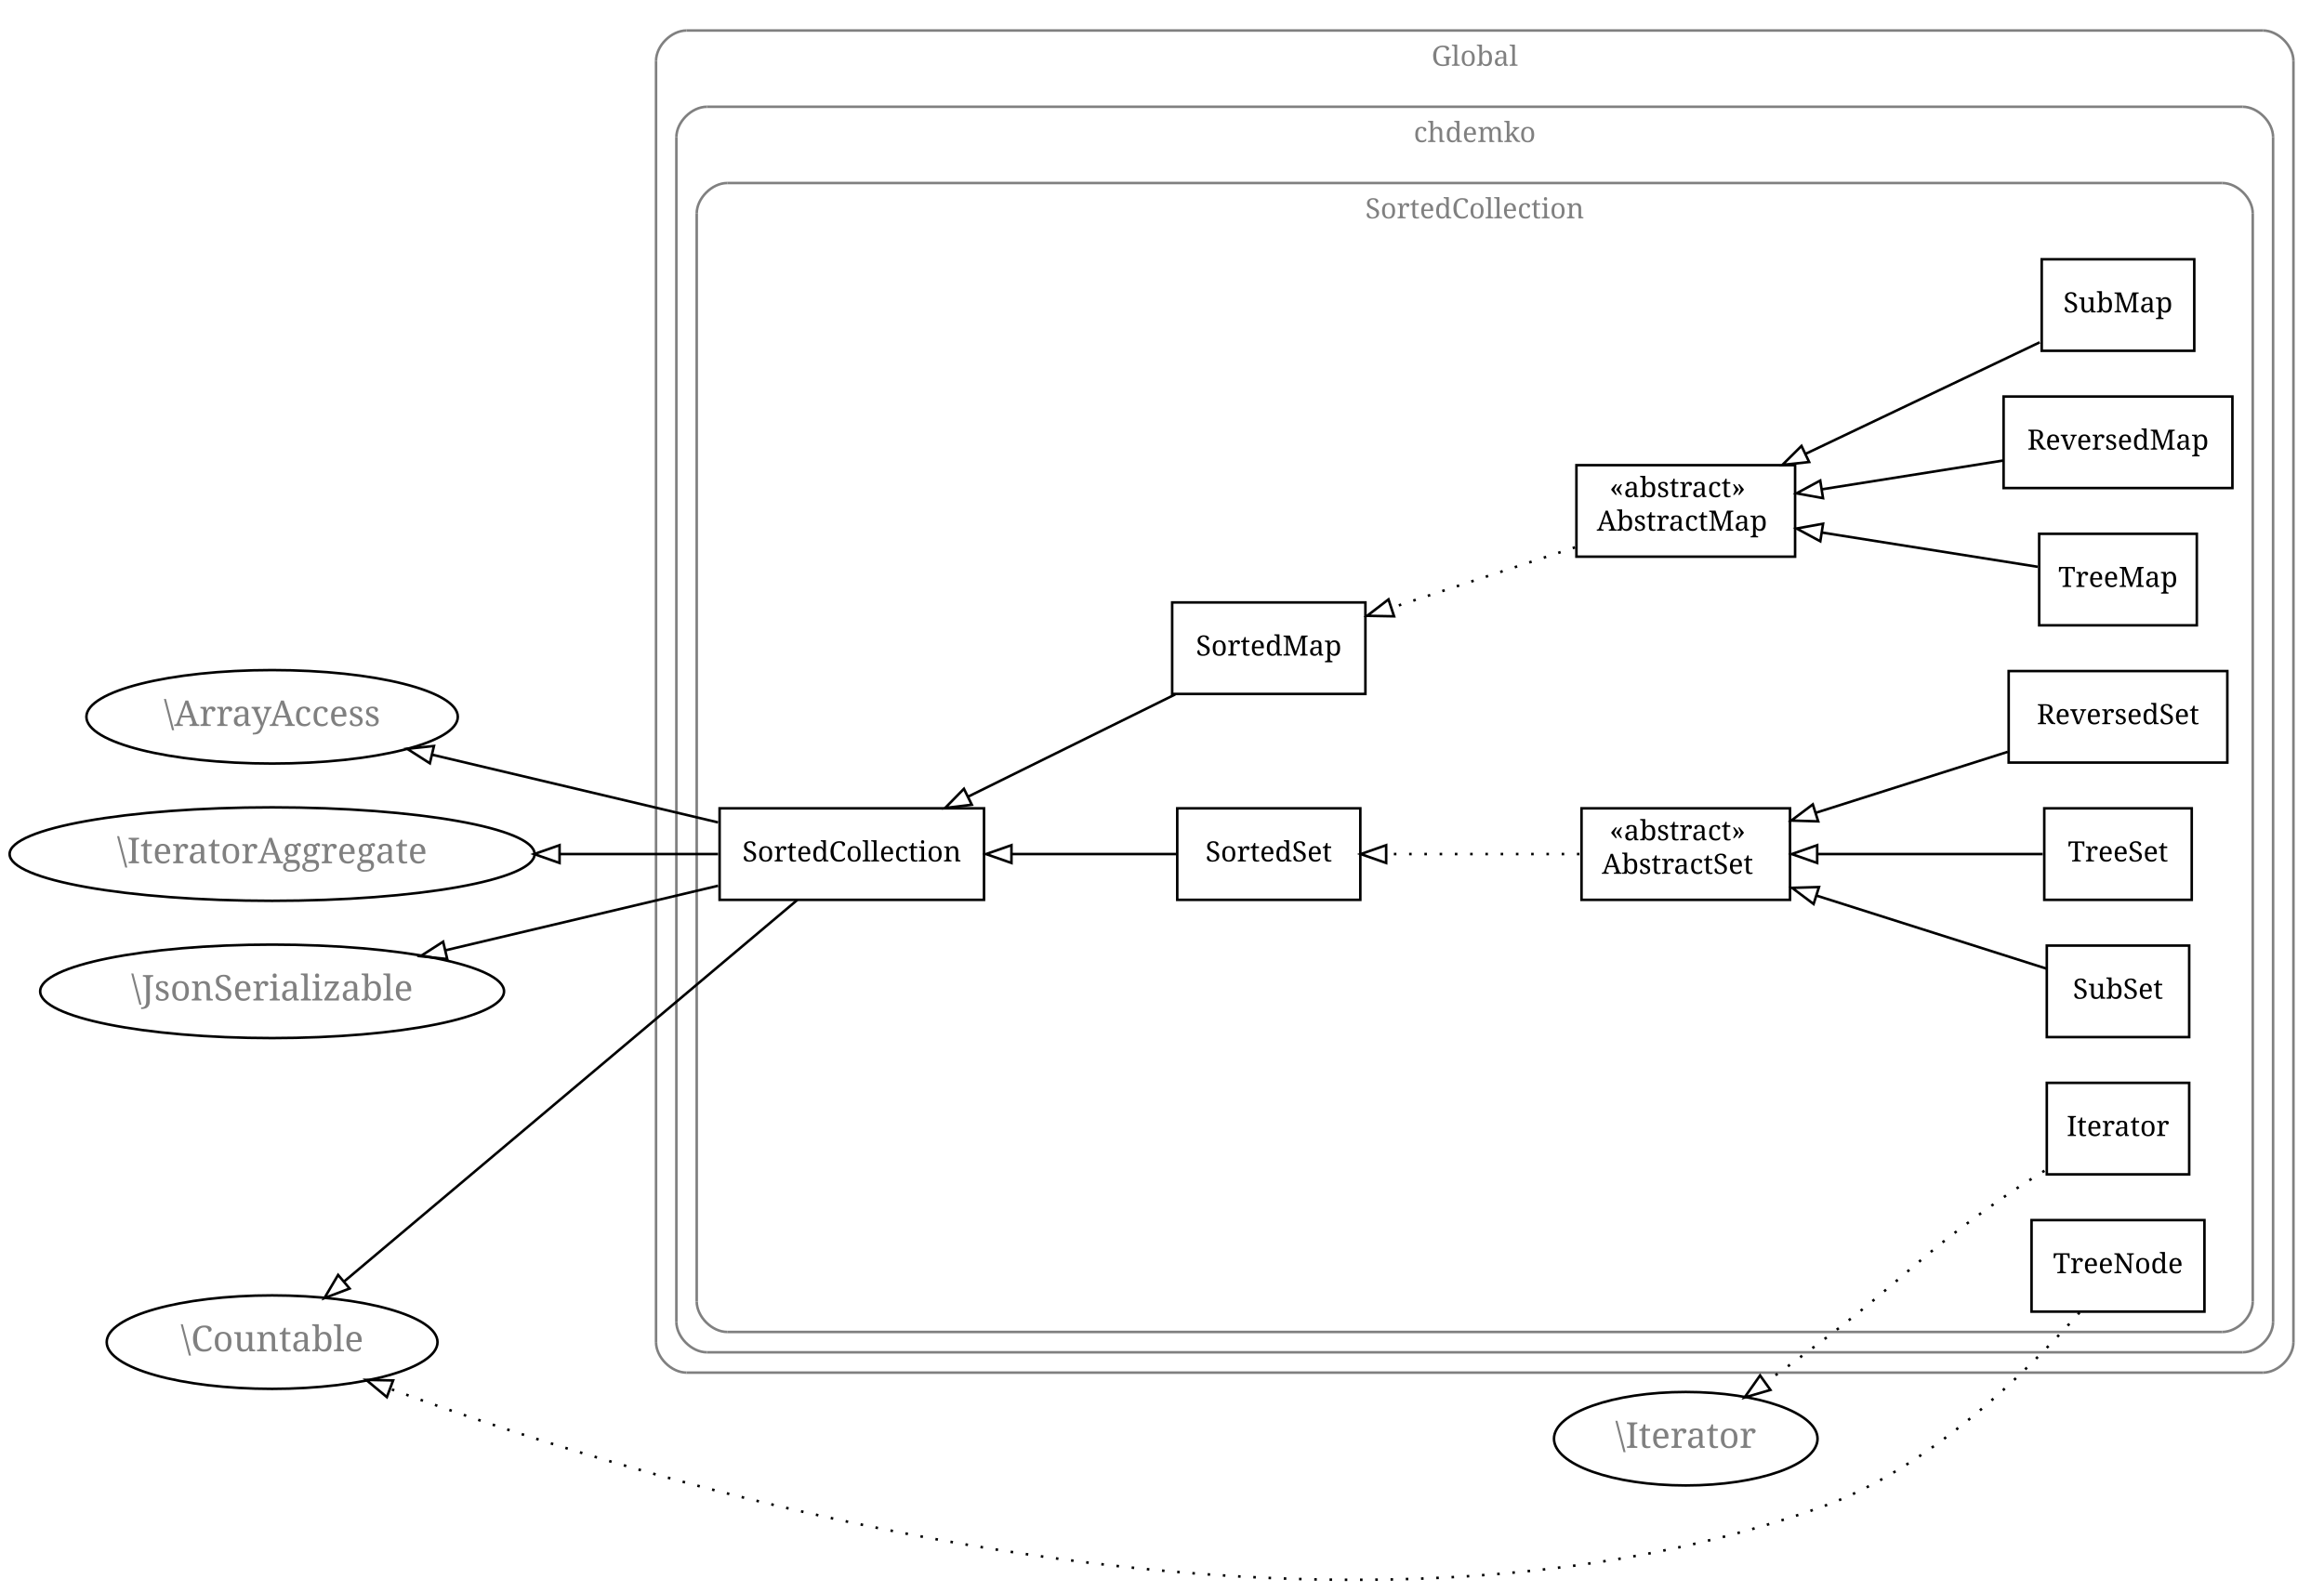
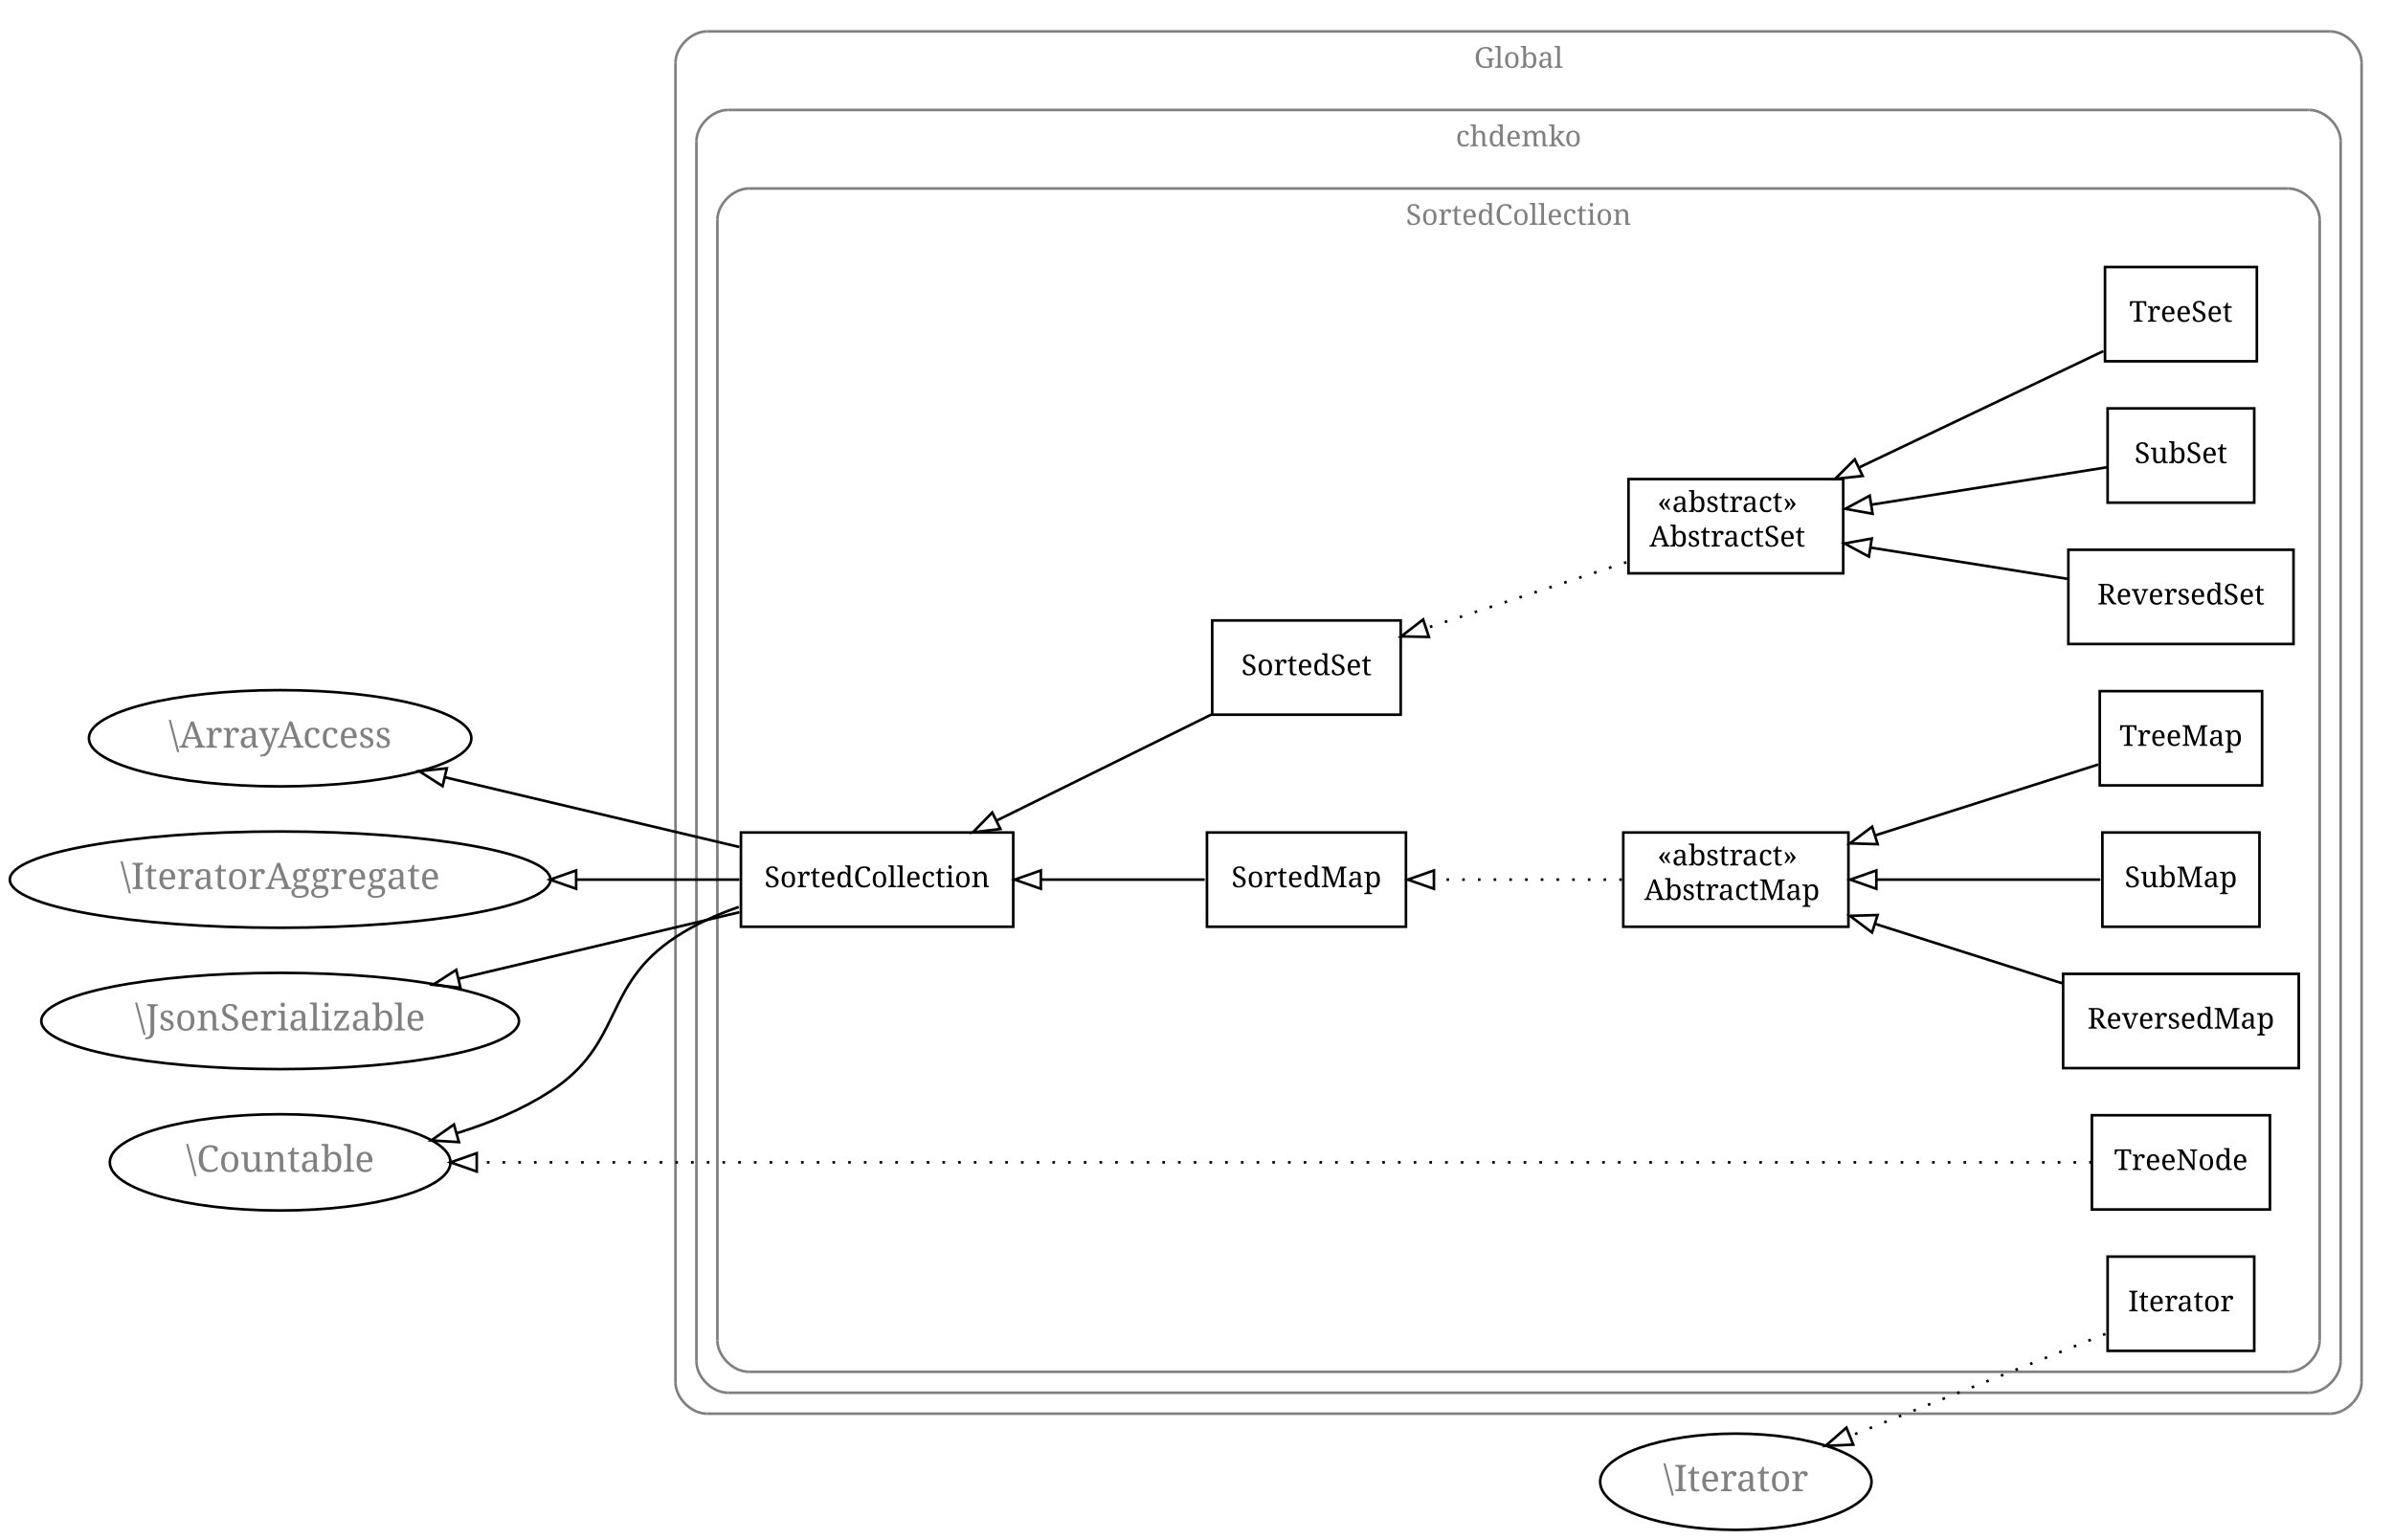
- <svg xmlns="http://www.w3.org/2000/svg" width="914pt" height="626pt" viewBox="0.00 0.00 914.00 626.03">
-   <g id="graph1" class="graph" transform="scale(1 1) rotate(0) translate(4 622.034)">
-     <polygon fill="white" stroke="white" points="-4,5 -4,-622.034 911,-622.034 911,5 -4,5" />
+ <svg xmlns="http://www.w3.org/2000/svg" width="914pt" height="588pt" viewBox="0.00 0.00 914.00 588.00">
+   <g id="graph1" class="graph" transform="scale(1 1) rotate(0) translate(4 584)">
+     <polygon fill="white" stroke="white" points="-4,5 -4,-584 911,-584 911,5 -4,5" />
    <g id="graph2" class="cluster">
-       <polyline fill="none" stroke="gray" points="266,-82.034 886,-82.034 " />
-       <path fill="none" stroke="gray" d="M886,-82.034C892,-82.034 898,-88.034 898,-94.034" />
-       <polyline fill="none" stroke="gray" points="898,-94.034 898,-598.034 " />
-       <path fill="none" stroke="gray" d="M898,-598.034C898,-604.034 892,-610.034 886,-610.034" />
-       <polyline fill="none" stroke="gray" points="886,-610.034 266,-610.034 " />
-       <path fill="none" stroke="gray" d="M266,-610.034C260,-610.034 254,-604.034 254,-598.034" />
-       <polyline fill="none" stroke="gray" points="254,-598.034 254,-94.034 " />
-       <path fill="none" stroke="gray" d="M254,-94.034C254,-88.034 260,-82.034 266,-82.034" />
-       <text text-anchor="middle" x="576" y="-596.134" font-family="Times Roman,serif" font-size="11.00" fill="gray">Global</text>
+       <polyline fill="none" stroke="gray" points="266,-44 886,-44 " />
+       <path fill="none" stroke="gray" d="M886,-44C892,-44 898,-50 898,-56" />
+       <polyline fill="none" stroke="gray" points="898,-56 898,-560 " />
+       <path fill="none" stroke="gray" d="M898,-560C898,-566 892,-572 886,-572" />
+       <polyline fill="none" stroke="gray" points="886,-572 266,-572 " />
+       <path fill="none" stroke="gray" d="M266,-572C260,-572 254,-566 254,-560" />
+       <polyline fill="none" stroke="gray" points="254,-560 254,-56 " />
+       <path fill="none" stroke="gray" d="M254,-56C254,-50 260,-44 266,-44" />
+       <text text-anchor="middle" x="576" y="-558.1" font-family="Times Roman,serif" font-size="11.00" fill="gray">Global</text>
    </g>
    <g id="graph3" class="cluster">
-       <polyline fill="none" stroke="gray" points="274,-90.034 878,-90.034 " />
-       <path fill="none" stroke="gray" d="M878,-90.034C884,-90.034 890,-96.034 890,-102.034" />
-       <polyline fill="none" stroke="gray" points="890,-102.034 890,-568.034 " />
-       <path fill="none" stroke="gray" d="M890,-568.034C890,-574.034 884,-580.034 878,-580.034" />
-       <polyline fill="none" stroke="gray" points="878,-580.034 274,-580.034 " />
-       <path fill="none" stroke="gray" d="M274,-580.034C268,-580.034 262,-574.034 262,-568.034" />
-       <polyline fill="none" stroke="gray" points="262,-568.034 262,-102.034 " />
-       <path fill="none" stroke="gray" d="M262,-102.034C262,-96.034 268,-90.034 274,-90.034" />
-       <text text-anchor="middle" x="576" y="-566.134" font-family="Times Roman,serif" font-size="11.00" fill="gray">chdemko</text>
+       <polyline fill="none" stroke="gray" points="274,-52 878,-52 " />
+       <path fill="none" stroke="gray" d="M878,-52C884,-52 890,-58 890,-64" />
+       <polyline fill="none" stroke="gray" points="890,-64 890,-530 " />
+       <path fill="none" stroke="gray" d="M890,-530C890,-536 884,-542 878,-542" />
+       <polyline fill="none" stroke="gray" points="878,-542 274,-542 " />
+       <path fill="none" stroke="gray" d="M274,-542C268,-542 262,-536 262,-530" />
+       <polyline fill="none" stroke="gray" points="262,-530 262,-64 " />
+       <path fill="none" stroke="gray" d="M262,-64C262,-58 268,-52 274,-52" />
+       <text text-anchor="middle" x="576" y="-528.1" font-family="Times Roman,serif" font-size="11.00" fill="gray">chdemko</text>
    </g>
    <g id="graph4" class="cluster">
-       <polyline fill="none" stroke="gray" points="282,-98.034 870,-98.034 " />
-       <path fill="none" stroke="gray" d="M870,-98.034C876,-98.034 882,-104.034 882,-110.034" />
-       <polyline fill="none" stroke="gray" points="882,-110.034 882,-538.034 " />
-       <path fill="none" stroke="gray" d="M882,-538.034C882,-544.034 876,-550.034 870,-550.034" />
-       <polyline fill="none" stroke="gray" points="870,-550.034 282,-550.034 " />
-       <path fill="none" stroke="gray" d="M282,-550.034C276,-550.034 270,-544.034 270,-538.034" />
-       <polyline fill="none" stroke="gray" points="270,-538.034 270,-110.034 " />
-       <path fill="none" stroke="gray" d="M270,-110.034C270,-104.034 276,-98.034 282,-98.034" />
-       <text text-anchor="middle" x="576" y="-536.134" font-family="Times Roman,serif" font-size="11.00" fill="gray">SortedCollection</text>
+       <polyline fill="none" stroke="gray" points="282,-60 870,-60 " />
+       <path fill="none" stroke="gray" d="M870,-60C876,-60 882,-66 882,-72" />
+       <polyline fill="none" stroke="gray" points="882,-72 882,-500 " />
+       <path fill="none" stroke="gray" d="M882,-500C882,-506 876,-512 870,-512" />
+       <polyline fill="none" stroke="gray" points="870,-512 282,-512 " />
+       <path fill="none" stroke="gray" d="M282,-512C276,-512 270,-506 270,-500" />
+       <polyline fill="none" stroke="gray" points="270,-500 270,-72 " />
+       <path fill="none" stroke="gray" d="M270,-72C270,-66 276,-60 282,-60" />
+       <text text-anchor="middle" x="576" y="-498.1" font-family="Times Roman,serif" font-size="11.00" fill="gray">SortedCollection</text>
    </g>
    <g id="node4" class="node">
-       <polygon fill="none" stroke="black" points="700,-304.034 618,-304.034 618,-268.034 700,-268.034 700,-304.034" />
-       <text text-anchor="start" x="629" y="-291.468" font-family="Times Roman,serif" font-size="11.00">«abstract»</text>
-       <text text-anchor="start" x="626" y="-278.268" font-family="Times Roman,serif" font-size="11.00">AbstractSet</text>
+       <polygon fill="none" stroke="black" points="858,-482 800,-482 800,-446 858,-446 858,-482" />
+       <text text-anchor="middle" x="829" y="-461.1" font-family="Times Roman,serif" font-size="11.00">TreeSet</text>
+     </g>
+     <g id="node12" class="node">
+       <polygon fill="none" stroke="black" points="700,-401 618,-401 618,-365 700,-365 700,-401" />
+       <text text-anchor="start" x="629" y="-388.433" font-family="Times Roman,serif" font-size="11.00">«abstract»</text>
+       <text text-anchor="start" x="626" y="-375.233" font-family="Times Roman,serif" font-size="11.00">AbstractSet</text>
+     </g>
+     <g id="edge5" class="edge">
+       <path fill="none" stroke="black" d="M799.388,-449.891C773.722,-437.662 736.123,-419.747 706.294,-405.534" />
+       <polygon fill="none" stroke="black" points="707.44,-402.203 696.907,-401.061 704.429,-408.523 707.44,-402.203" />
+     </g>
+     <g id="node5" class="node">
+       <polygon fill="none" stroke="black" points="863,-158 795,-158 795,-122 863,-122 863,-158" />
+       <text text-anchor="middle" x="829" y="-137.1" font-family="Times Roman,serif" font-size="11.00">TreeNode</text>
+     </g>
+     <g id="node19" class="node">
+       <ellipse fill="none" stroke="black" cx="103" cy="-140" rx="65.054" ry="18.385" />
+       <text text-anchor="middle" x="103" y="-136.4" font-family="Times Roman,serif" font-size="14.00" fill="gray">\Countable</text>
+     </g>
+     <g id="edge7" class="edge">
+       <path fill="none" stroke="black" stroke-dasharray="1,5" d="M794.957,-140C684.45,-140 333.941,-140 178.492,-140" />
+       <polygon fill="none" stroke="black" points="178.091,-136.5 168.091,-140 178.091,-143.5 178.091,-136.5" />
+     </g>
+     <g id="node6" class="node">
+       <polygon fill="none" stroke="black" points="860,-320 798,-320 798,-284 860,-284 860,-320" />
+       <text text-anchor="middle" x="829" y="-299.1" font-family="Times Roman,serif" font-size="11.00">TreeMap</text>
+     </g>
+     <g id="node13" class="node">
+       <polygon fill="none" stroke="black" points="702,-266 616,-266 616,-230 702,-230 702,-266" />
+       <text text-anchor="start" x="629" y="-253.433" font-family="Times Roman,serif" font-size="11.00">«abstract»</text>
+       <text text-anchor="start" x="624" y="-240.233" font-family="Times Roman,serif" font-size="11.00">AbstractMap</text>
+     </g>
+     <g id="edge9" class="edge">
+       <path fill="none" stroke="black" d="M797.423,-291.97C773.544,-284.385 740.207,-273.795 712.231,-264.909" />
+       <polygon fill="none" stroke="black" points="713.175,-261.536 702.584,-261.844 711.055,-268.208 713.175,-261.536" />
+     </g>
+     <g id="node7" class="node">
+       <polygon fill="none" stroke="black" points="857,-428 801,-428 801,-392 857,-392 857,-428" />
+       <text text-anchor="middle" x="829" y="-407.1" font-family="Times Roman,serif" font-size="11.00">SubSet</text>
+     </g>
+     <g id="edge11" class="edge">
+       <path fill="none" stroke="black" d="M800.928,-405.541C776.548,-401.669 740.604,-395.961 710.99,-391.257" />
+       <polygon fill="none" stroke="black" points="711.233,-387.752 700.808,-389.64 710.135,-394.665 711.233,-387.752" />
+     </g>
+     <g id="node8" class="node">
+       <polygon fill="none" stroke="black" points="859,-266 799,-266 799,-230 859,-230 859,-266" />
+       <text text-anchor="middle" x="829" y="-245.1" font-family="Times Roman,serif" font-size="11.00">SubMap</text>
+     </g>
+     <g id="edge13" class="edge">
+       <path fill="none" stroke="black" d="M798.214,-248C774.439,-248 740.951,-248 712.778,-248" />
+       <polygon fill="none" stroke="black" points="712.666,-244.5 702.666,-248 712.666,-251.5 712.666,-244.5" />
+     </g>
+     <g id="node9" class="node">
+       <polygon fill="none" stroke="black" points="872,-374 786,-374 786,-338 872,-338 872,-374" />
+       <text text-anchor="middle" x="829" y="-353.1" font-family="Times Roman,serif" font-size="11.00">ReversedSet</text>
+     </g>
+     <g id="edge15" class="edge">
+       <path fill="none" stroke="black" d="M785.662,-362.883C762.766,-366.52 734.511,-371.007 710.502,-374.82" />
+       <polygon fill="none" stroke="black" points="709.827,-371.383 700.5,-376.409 710.925,-378.297 709.827,-371.383" />
+     </g>
+     <g id="node10" class="node">
+       <polygon fill="none" stroke="black" points="874,-212 784,-212 784,-176 874,-176 874,-212" />
+       <text text-anchor="middle" x="829" y="-191.1" font-family="Times Roman,serif" font-size="11.00">ReversedMap</text>
+     </g>
+     <g id="edge17" class="edge">
+       <path fill="none" stroke="black" d="M783.889,-208.329C761.855,-215.328 735.197,-223.796 712.177,-231.108" />
+       <polygon fill="none" stroke="black" points="711.03,-227.801 702.558,-234.164 713.149,-234.472 711.03,-227.801" />
+     </g>
+     <g id="node11" class="node">
+       <polygon fill="none" stroke="black" points="857,-104 801,-104 801,-68 857,-68 857,-104" />
+       <text text-anchor="middle" x="829" y="-83.1" font-family="Times Roman,serif" font-size="11.00">Iterator</text>
+     </g>
+     <g id="node26" class="node">
+       <ellipse fill="none" stroke="black" cx="659" cy="-18" rx="51.828" ry="18.385" />
+       <text text-anchor="middle" x="659" y="-14.4" font-family="Times Roman,serif" font-size="14.00" fill="gray">\Iterator</text>
+     </g>
+     <g id="edge19" class="edge">
+       <path fill="none" stroke="black" stroke-dasharray="1,5" d="M800.162,-74.465C773.492,-63.797 733.472,-47.789 702.846,-35.538" />
+       <polygon fill="none" stroke="black" points="703.846,-32.169 693.261,-31.705 701.246,-38.668 703.846,-32.169" />
+     </g>
+     <g id="node14" class="node">
+       <polygon fill="none" stroke="black" points="531,-347 459,-347 459,-311 531,-311 531,-347" />
+       <text text-anchor="middle" x="495" y="-326.1" font-family="Times Roman,serif" font-size="11.00">SortedSet</text>
+     </g>
+     <g id="edge21" class="edge">
+       <path fill="none" stroke="black" stroke-dasharray="1,5" d="M617.192,-369.234C593.837,-361.544 564.704,-351.951 540.743,-344.062" />
+       <polygon fill="none" stroke="black" points="541.755,-340.71 531.162,-340.907 539.565,-347.359 541.755,-340.71" />
+     </g>
+     <g id="node15" class="node">
+       <polygon fill="none" stroke="black" points="533,-266 457,-266 457,-230 533,-230 533,-266" />
+       <text text-anchor="middle" x="495" y="-245.1" font-family="Times Roman,serif" font-size="11.00">SortedMap</text>
+     </g>
+     <g id="edge23" class="edge">
+       <path fill="none" stroke="black" stroke-dasharray="1,5" d="M615.482,-248C593.428,-248 566.571,-248 543.815,-248" />
+       <polygon fill="none" stroke="black" points="543.681,-244.5 533.681,-248 543.681,-251.5 543.681,-244.5" />
    </g>
    <g id="node16" class="node">
-       <polygon fill="none" stroke="black" points="531,-304.034 459,-304.034 459,-268.034 531,-268.034 531,-304.034" />
-       <text text-anchor="middle" x="495" y="-283.134" font-family="Times Roman,serif" font-size="11.00">SortedSet</text>
-     </g>
-     <g id="edge5" class="edge">
-       <path fill="none" stroke="black" stroke-dasharray="1,5" d="M617.192,-286.034C594.045,-286.034 565.221,-286.034 541.383,-286.034" />
-       <polygon fill="none" stroke="black" points="541.162,-282.534 531.162,-286.034 541.162,-289.534 541.162,-282.534" />
-     </g>
-     <g id="node5" class="node">
-       <polygon fill="none" stroke="black" points="702,-439.034 616,-439.034 616,-403.034 702,-403.034 702,-439.034" />
-       <text text-anchor="start" x="629" y="-426.468" font-family="Times Roman,serif" font-size="11.00">«abstract»</text>
-       <text text-anchor="start" x="624" y="-413.268" font-family="Times Roman,serif" font-size="11.00">AbstractMap</text>
-     </g>
-     <g id="node14" class="node">
-       <polygon fill="none" stroke="black" points="533,-385.034 457,-385.034 457,-349.034 533,-349.034 533,-385.034" />
-       <text text-anchor="middle" x="495" y="-364.134" font-family="Times Roman,serif" font-size="11.00">SortedMap</text>
-     </g>
-     <g id="edge7" class="edge">
-       <path fill="none" stroke="black" stroke-dasharray="1,5" d="M615.482,-406.705C593.229,-399.378 566.086,-390.441 543.201,-382.905" />
-       <polygon fill="none" stroke="black" points="544.274,-379.574 533.681,-379.771 542.084,-386.223 544.274,-379.574" />
-     </g>
-     <g id="node6" class="node">
-       <polygon fill="none" stroke="black" points="859,-520.034 799,-520.034 799,-484.034 859,-484.034 859,-520.034" />
-       <text text-anchor="middle" x="829" y="-499.134" font-family="Times Roman,serif" font-size="11.00">SubMap</text>
-     </g>
-     <g id="edge9" class="edge">
-       <path fill="none" stroke="black" d="M798.214,-487.366C772.572,-475.148 735.632,-457.547 706.246,-443.546" />
-       <polygon fill="none" stroke="black" points="707.528,-440.279 696.995,-439.138 704.517,-446.599 707.528,-440.279" />
-     </g>
-     <g id="node7" class="node">
-       <polygon fill="none" stroke="black" points="857,-196.034 801,-196.034 801,-160.034 857,-160.034 857,-196.034" />
-       <text text-anchor="middle" x="829" y="-175.134" font-family="Times Roman,serif" font-size="11.00">Iterator</text>
-     </g>
-     <g id="node21" class="node">
-       <ellipse fill="none" stroke="black" cx="659" cy="-56.034" rx="51.828" ry="18.385" />
-       <text text-anchor="middle" x="659" y="-52.434" font-family="Times Roman,serif" font-size="14.00" fill="gray">\Iterator</text>
-     </g>
-     <g id="edge11" class="edge">
-       <path fill="none" stroke="black" stroke-dasharray="1,5" d="M800.083,-161.439C794.659,-158.115 789.096,-154.558 784,-151.034 750.431,-127.82 744.594,-118.599 712,-94.034 705.046,-88.793 697.487,-83.272 690.314,-78.112" />
-       <polygon fill="none" stroke="black" points="692.301,-75.229 682.131,-72.258 688.228,-80.922 692.301,-75.229" />
-     </g>
-     <g id="node8" class="node">
-       <polygon fill="none" stroke="black" points="872,-358.034 786,-358.034 786,-322.034 872,-322.034 872,-358.034" />
-       <text text-anchor="middle" x="829" y="-337.134" font-family="Times Roman,serif" font-size="11.00">ReversedSet</text>
-     </g>
-     <g id="edge13" class="edge">
-       <path fill="none" stroke="black" d="M785.662,-326.268C762.664,-318.963 734.259,-309.94 710.181,-302.292" />
-       <polygon fill="none" stroke="black" points="711.09,-298.908 700.5,-299.217 708.971,-305.58 711.09,-298.908" />
-     </g>
-     <g id="node9" class="node">
-       <polygon fill="none" stroke="black" points="874,-466.034 784,-466.034 784,-430.034 874,-430.034 874,-466.034" />
-       <text text-anchor="middle" x="829" y="-445.134" font-family="Times Roman,serif" font-size="11.00">ReversedMap</text>
-     </g>
-     <g id="edge15" class="edge">
-       <path fill="none" stroke="black" d="M783.889,-440.87C761.954,-437.386 735.435,-433.174 712.486,-429.529" />
-       <polygon fill="none" stroke="black" points="712.984,-426.064 702.558,-427.952 711.886,-432.978 712.984,-426.064" />
-     </g>
-     <g id="node10" class="node">
-       <polygon fill="none" stroke="black" points="860,-412.034 798,-412.034 798,-376.034 860,-376.034 860,-412.034" />
-       <text text-anchor="middle" x="829" y="-391.134" font-family="Times Roman,serif" font-size="11.00">TreeMap</text>
-     </g>
-     <g id="edge17" class="edge">
-       <path fill="none" stroke="black" d="M797.423,-399.049C773.649,-402.825 740.498,-408.09 712.598,-412.522" />
-       <polygon fill="none" stroke="black" points="711.912,-409.087 702.584,-414.112 713.01,-416 711.912,-409.087" />
-     </g>
-     <g id="node11" class="node">
-       <polygon fill="none" stroke="black" points="858,-304.034 800,-304.034 800,-268.034 858,-268.034 858,-304.034" />
-       <text text-anchor="middle" x="829" y="-283.134" font-family="Times Roman,serif" font-size="11.00">TreeSet</text>
-     </g>
-     <g id="edge19" class="edge">
-       <path fill="none" stroke="black" d="M799.388,-286.034C775.072,-286.034 740.045,-286.034 711.062,-286.034" />
-       <polygon fill="none" stroke="black" points="710.689,-282.534 700.689,-286.034 710.689,-289.534 710.689,-282.534" />
-     </g>
-     <g id="node12" class="node">
-       <polygon fill="none" stroke="black" points="857,-250.034 801,-250.034 801,-214.034 857,-214.034 857,-250.034" />
-       <text text-anchor="middle" x="829" y="-229.134" font-family="Times Roman,serif" font-size="11.00">SubSet</text>
-     </g>
-     <g id="edge21" class="edge">
-       <path fill="none" stroke="black" d="M800.928,-240.951C776.442,-248.729 740.29,-260.213 710.602,-269.643" />
-       <polygon fill="none" stroke="black" points="709.279,-266.391 700.808,-272.754 711.398,-273.062 709.279,-266.391" />
-     </g>
-     <g id="node13" class="node">
-       <polygon fill="none" stroke="black" points="863,-142.034 795,-142.034 795,-106.034 863,-106.034 863,-142.034" />
-       <text text-anchor="middle" x="829" y="-121.134" font-family="Times Roman,serif" font-size="11.00">TreeNode</text>
-     </g>
-     <g id="node28" class="node">
-       <ellipse fill="none" stroke="black" cx="103" cy="-94.034" rx="65.054" ry="18.385" />
-       <text text-anchor="middle" x="103" y="-90.434" font-family="Times Roman,serif" font-size="14.00" fill="gray">\Countable</text>
-     </g>
-     <g id="edge23" class="edge">
-       <path fill="none" stroke="black" stroke-dasharray="1,5" d="M813.884,-105.724C793.538,-82.676 754.906,-44.26 712,-29.034 512.024,41.929 253.747,-37.245 149.588,-75.603" />
-       <polygon fill="none" stroke="black" points="148.142,-72.406 139.996,-79.181 150.589,-78.965 148.142,-72.406" />
-     </g>
-     <g id="node15" class="node">
-       <polygon fill="none" stroke="black" points="383,-304.034 279,-304.034 279,-268.034 383,-268.034 383,-304.034" />
-       <text text-anchor="middle" x="331" y="-283.134" font-family="Times Roman,serif" font-size="11.00">SortedCollection</text>
+       <polygon fill="none" stroke="black" points="383,-266 279,-266 279,-230 383,-230 383,-266" />
+       <text text-anchor="middle" x="331" y="-245.1" font-family="Times Roman,serif" font-size="11.00">SortedCollection</text>
    </g>
    <g id="edge25" class="edge">
-       <path fill="none" stroke="black" d="M458.195,-348.856C434.14,-336.975 402.538,-321.367 376.853,-308.681" />
-       <polygon fill="none" stroke="black" points="378.198,-305.442 367.682,-304.151 375.098,-311.718 378.198,-305.442" />
+       <path fill="none" stroke="black" d="M458.603,-311.023C434.482,-299.11 402.642,-283.384 376.802,-270.622" />
+       <polygon fill="none" stroke="black" points="378.094,-267.356 367.578,-266.066 374.994,-273.633 378.094,-267.356" />
+     </g>
+     <g id="edge27" class="edge">
+       <path fill="none" stroke="black" d="M456.134,-248C437.494,-248 414.695,-248 393.69,-248" />
+       <polygon fill="none" stroke="black" points="393.548,-244.5 383.548,-248 393.548,-251.5 393.548,-244.5" />
+     </g>
+     <g id="edge31" class="edge">
+       <path fill="none" stroke="black" d="M278.162,-237.564C269.688,-234.604 261.312,-230.823 254,-226 225.781,-207.388 234.421,-185.302 206,-167 195.33,-160.129 182.976,-155.002 170.609,-151.177" />
+       <polygon fill="none" stroke="black" points="171.294,-147.734 160.719,-148.38 169.389,-154.47 171.294,-147.734" />
+     </g>
+     <g id="node32" class="node">
+       <ellipse fill="none" stroke="black" cx="103" cy="-302" rx="73.039" ry="18.385" />
+       <text text-anchor="middle" x="103" y="-298.4" font-family="Times Roman,serif" font-size="14.00" fill="gray">\ArrayAccess</text>
    </g>
    <g id="edge29" class="edge">
-       <path fill="none" stroke="black" d="M309.55,-267.971C268.243,-233.186 177.657,-156.903 131.401,-117.951" />
-       <polygon fill="none" stroke="black" points="133.472,-115.119 123.569,-111.355 128.963,-120.474 133.472,-115.119" />
+       <path fill="none" stroke="black" d="M278.406,-260.456C244.867,-268.4 201.222,-278.737 165.859,-287.112" />
+       <polygon fill="none" stroke="black" points="165.043,-283.709 156.119,-289.419 166.657,-290.52 165.043,-283.709" />
    </g>
-     <g id="node31" class="node">
-       <ellipse fill="none" stroke="black" cx="103" cy="-340.034" rx="73.039" ry="18.385" />
-       <text text-anchor="middle" x="103" y="-336.434" font-family="Times Roman,serif" font-size="14.00" fill="gray">\ArrayAccess</text>
-     </g>
-     <g id="edge27" class="edge">
-       <path fill="none" stroke="black" d="M278.406,-298.491C244.867,-306.434 201.222,-316.771 165.859,-325.147" />
-       <polygon fill="none" stroke="black" points="165.043,-321.743 156.119,-327.453 166.657,-328.554 165.043,-321.743" />
-     </g>
-     <g id="node34" class="node">
-       <ellipse fill="none" stroke="black" cx="103" cy="-286.034" rx="103.238" ry="18.385" />
-       <text text-anchor="middle" x="103" y="-282.434" font-family="Times Roman,serif" font-size="14.00" fill="gray">\IteratorAggregate</text>
-     </g>
-     <g id="edge31" class="edge">
-       <path fill="none" stroke="black" d="M278.406,-286.034C259.703,-286.034 237.856,-286.034 216.055,-286.034" />
-       <polygon fill="none" stroke="black" points="216.054,-282.534 206.054,-286.034 216.054,-289.534 216.054,-282.534" />
-     </g>
-     <g id="node36" class="node">
-       <ellipse fill="none" stroke="black" cx="103" cy="-232.034" rx="91.217" ry="18.385" />
-       <text text-anchor="middle" x="103" y="-228.434" font-family="Times Roman,serif" font-size="14.00" fill="gray">\JsonSerializable</text>
+     <g id="node35" class="node">
+       <ellipse fill="none" stroke="black" cx="103" cy="-248" rx="103.238" ry="18.385" />
+       <text text-anchor="middle" x="103" y="-244.4" font-family="Times Roman,serif" font-size="14.00" fill="gray">\IteratorAggregate</text>
    </g>
    <g id="edge33" class="edge">
-       <path fill="none" stroke="black" d="M278.406,-273.578C246.567,-266.037 205.619,-256.339 171.296,-248.209" />
-       <polygon fill="none" stroke="black" points="171.877,-244.75 161.34,-245.852 170.264,-251.562 171.877,-244.75" />
+       <path fill="none" stroke="black" d="M278.406,-248C259.703,-248 237.856,-248 216.055,-248" />
+       <polygon fill="none" stroke="black" points="216.054,-244.5 206.054,-248 216.054,-251.5 216.054,-244.5" />
+     </g>
+     <g id="node37" class="node">
+       <ellipse fill="none" stroke="black" cx="103" cy="-194" rx="91.217" ry="18.385" />
+       <text text-anchor="middle" x="103" y="-190.4" font-family="Times Roman,serif" font-size="14.00" fill="gray">\JsonSerializable</text>
    </g>
    <g id="edge35" class="edge">
-       <path fill="none" stroke="black" d="M458.603,-286.034C439.622,-286.034 415.86,-286.034 394.004,-286.034" />
-       <polygon fill="none" stroke="black" points="393.79,-282.534 383.79,-286.034 393.79,-289.534 393.79,-282.534" />
+       <path fill="none" stroke="black" d="M278.406,-235.544C246.567,-228.003 205.619,-218.304 171.296,-210.175" />
+       <polygon fill="none" stroke="black" points="171.877,-206.716 161.34,-207.817 170.264,-213.528 171.877,-206.716" />
    </g>
  </g>
</svg>
